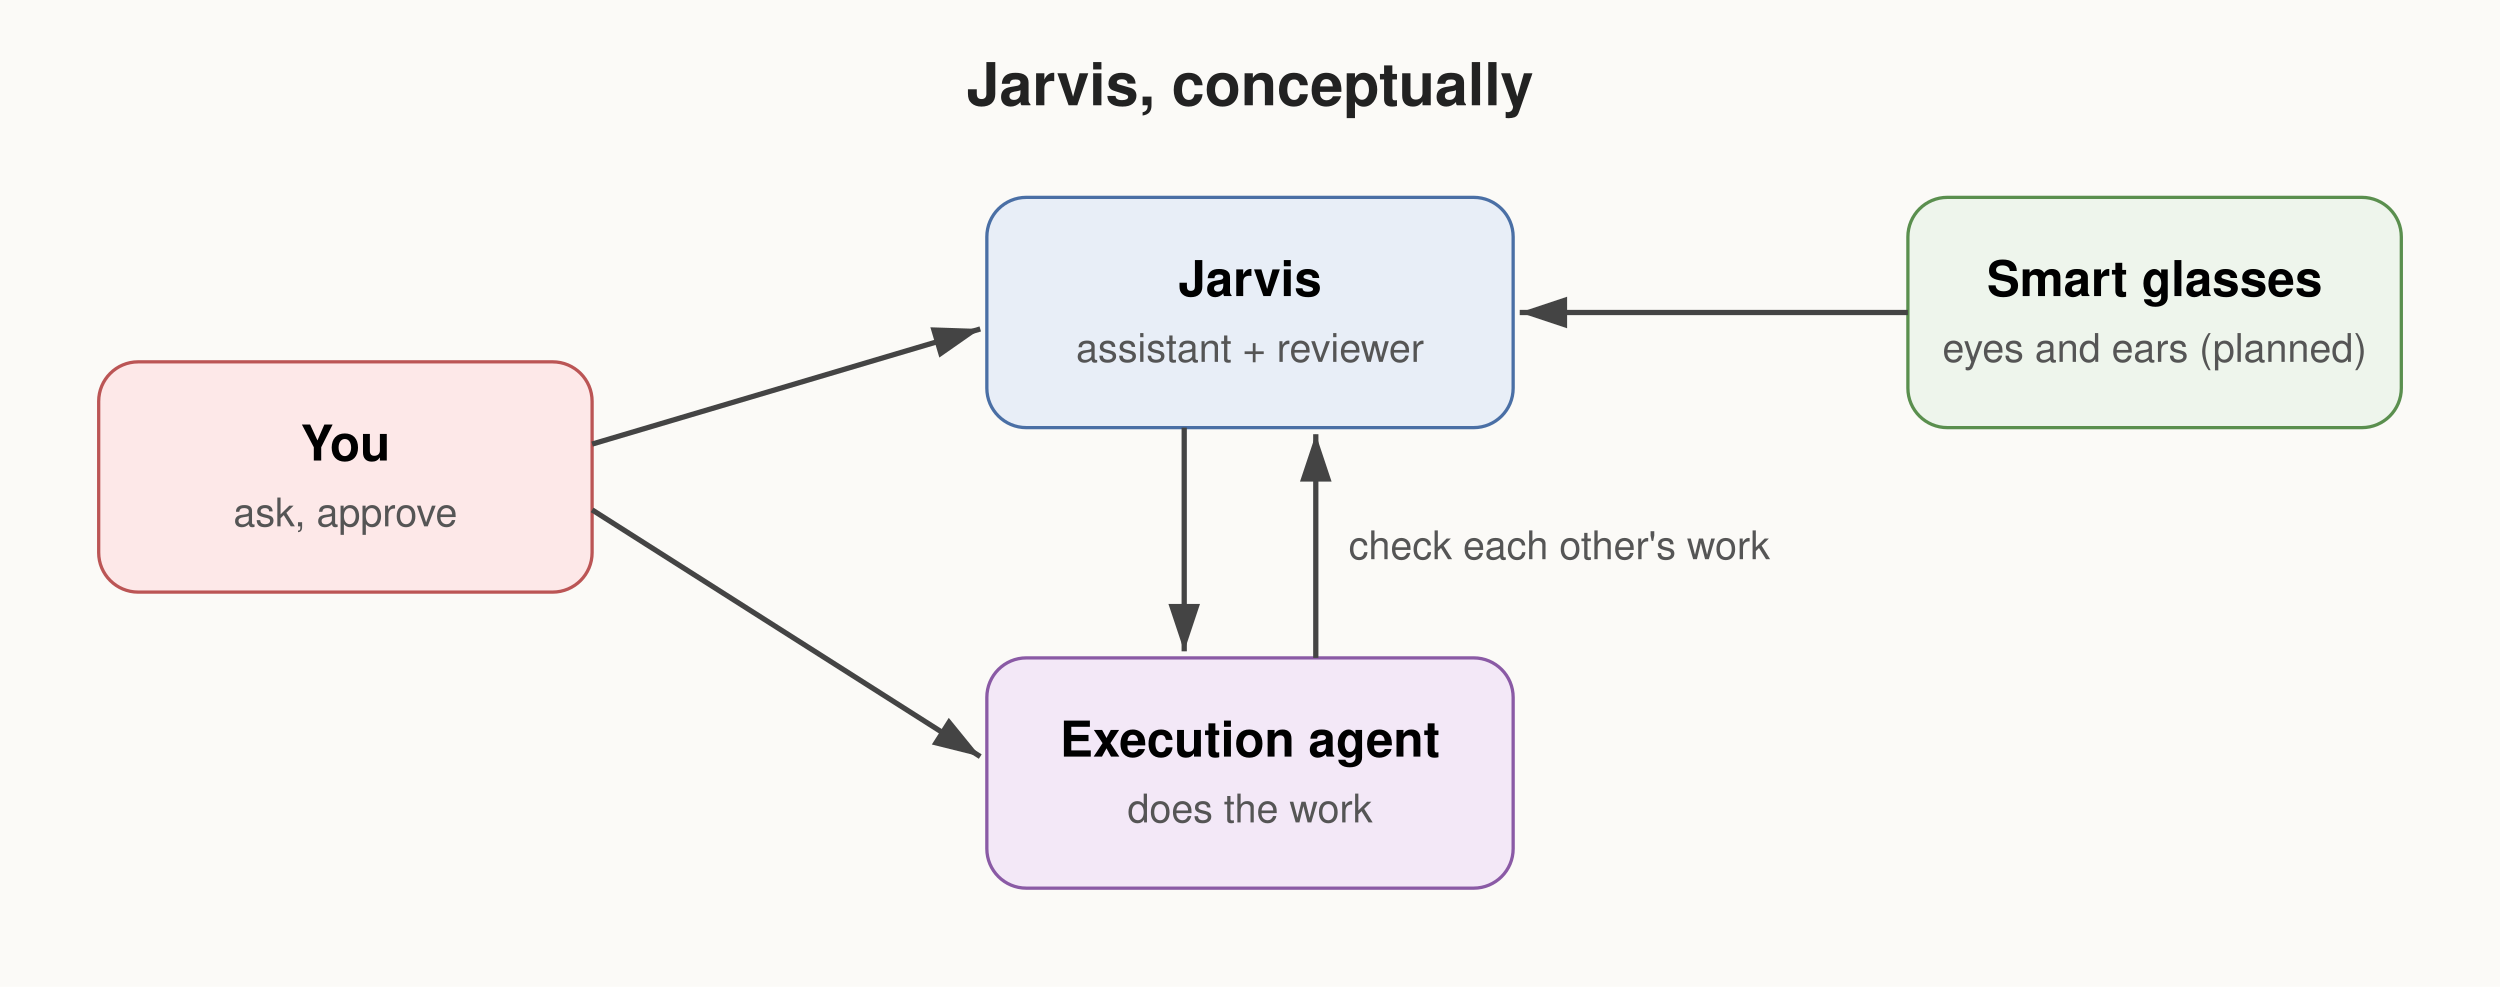
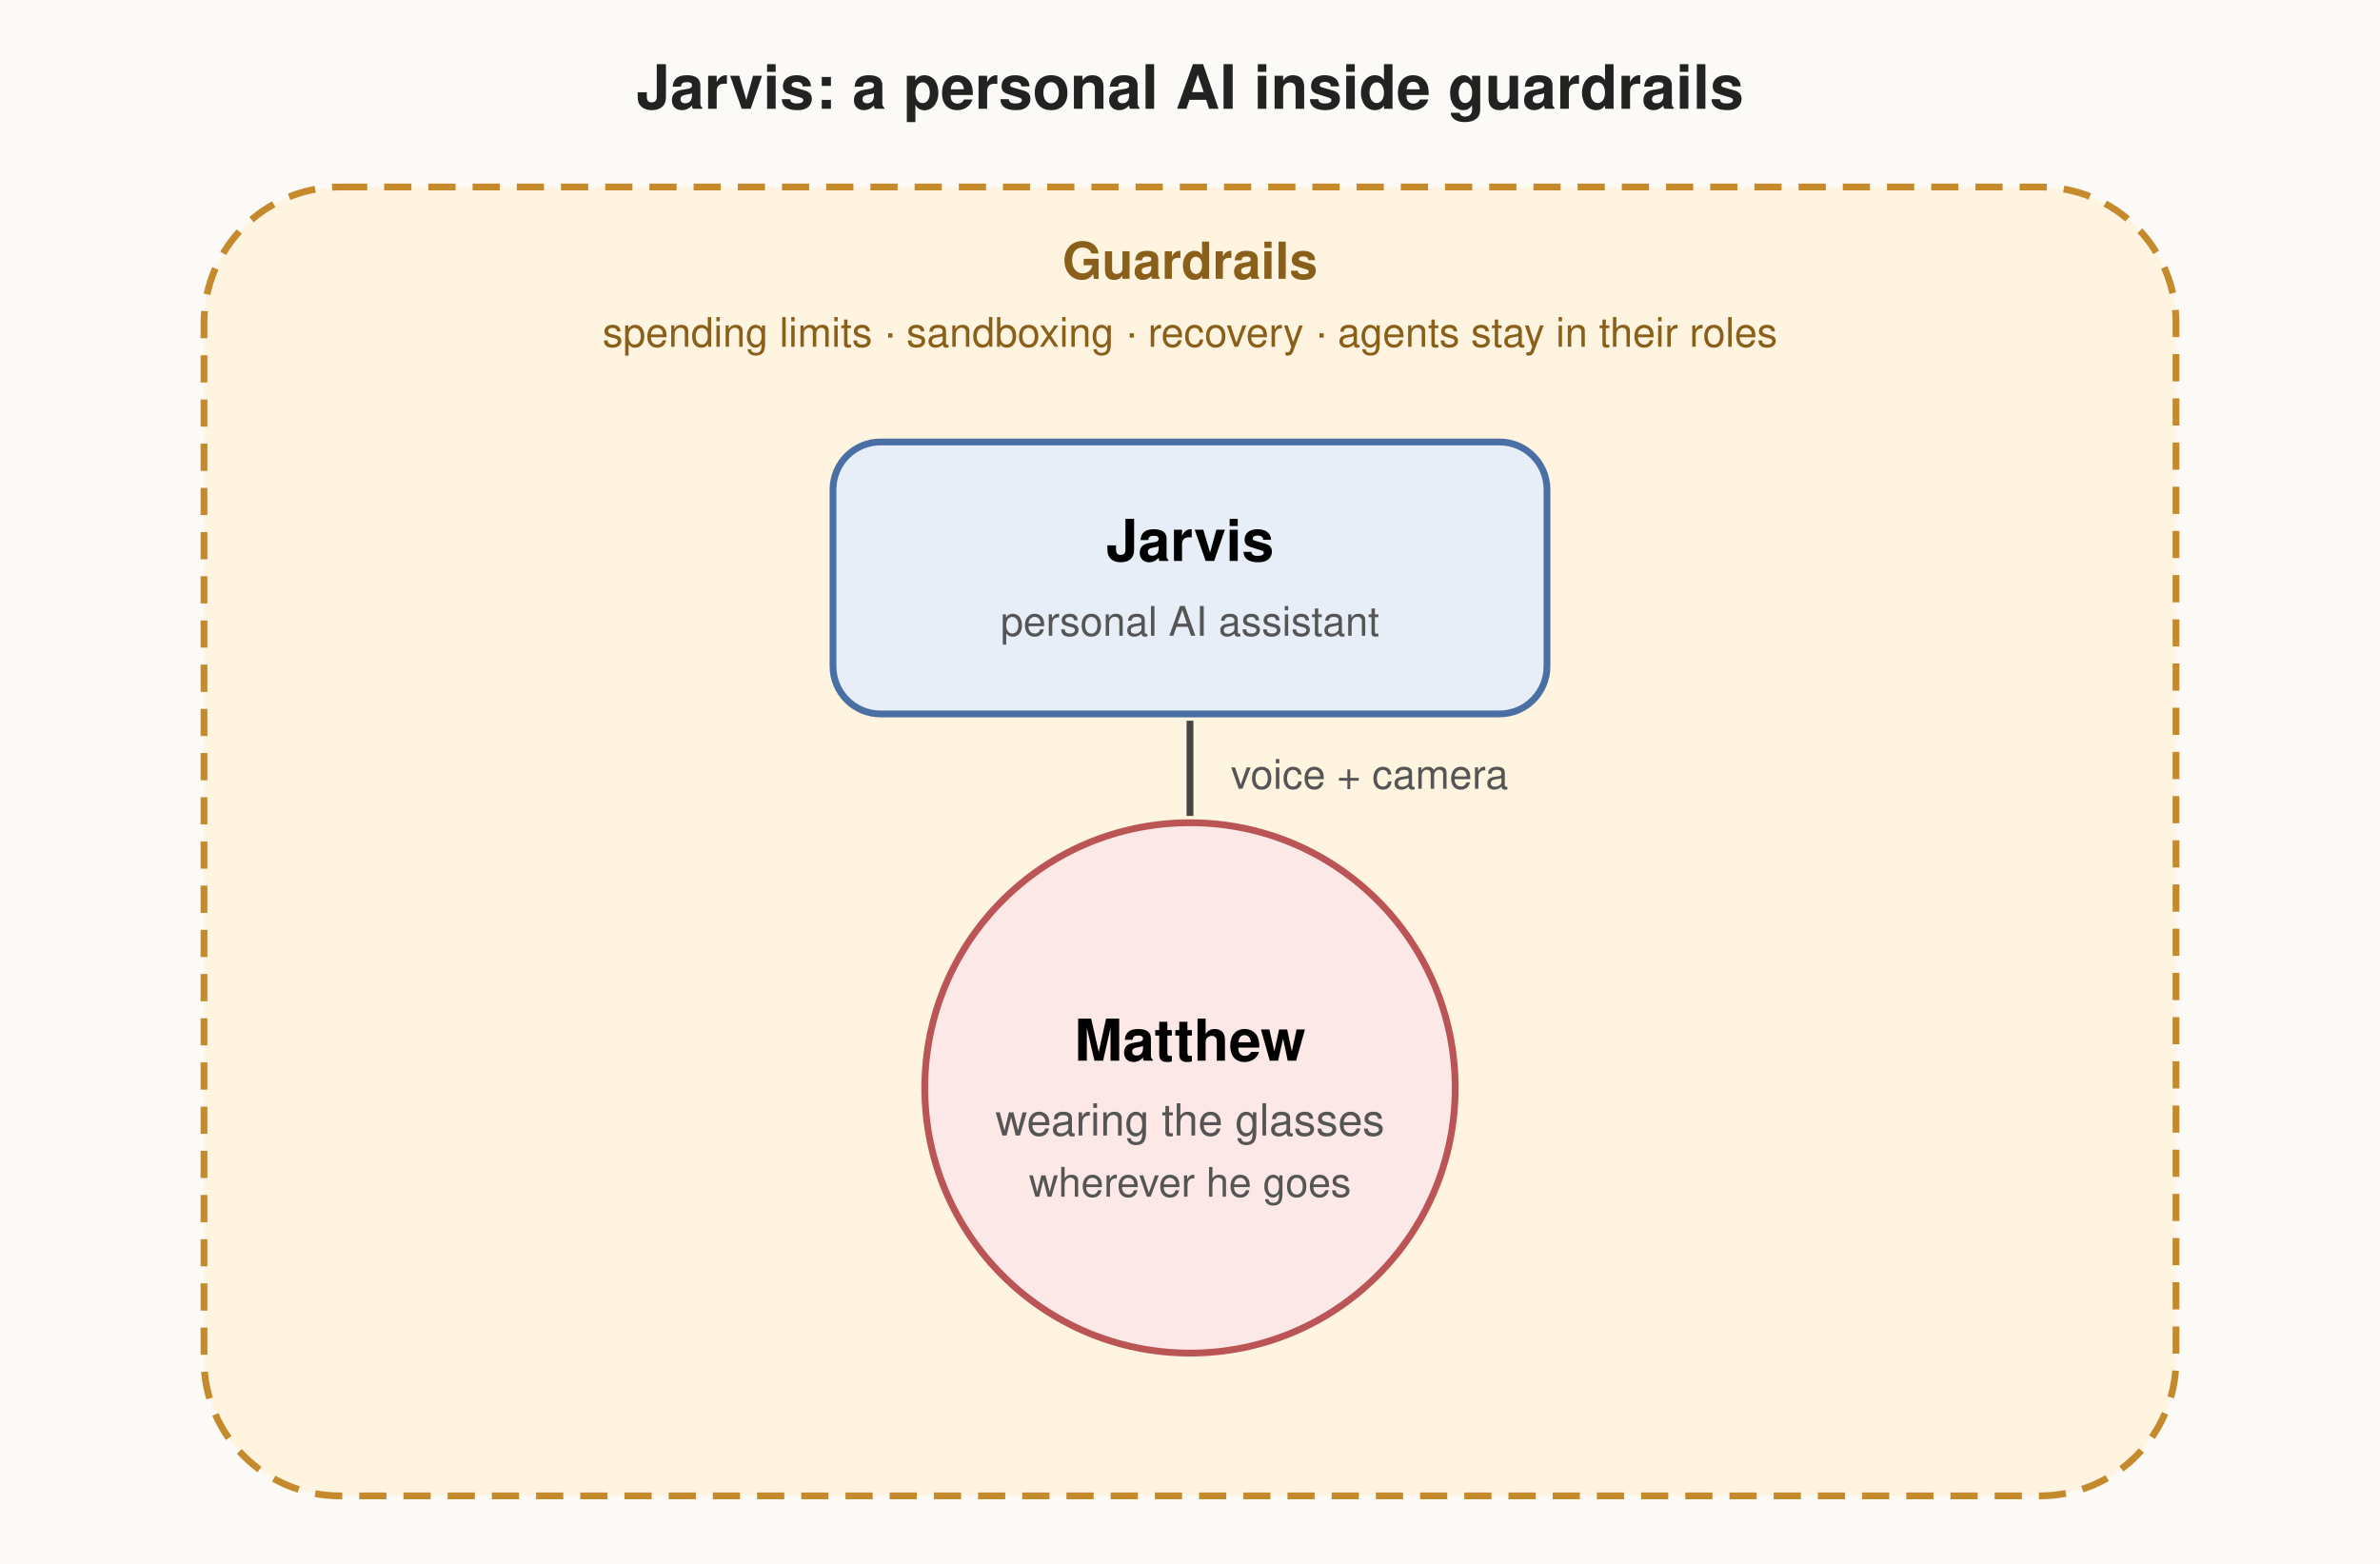
- <svg xmlns="http://www.w3.org/2000/svg" width="760" height="300" viewBox="0 0 760 300" font-family="Helvetica,Arial,sans-serif" font-size="15">
-   <defs>
-     <marker id="a" markerWidth="10" markerHeight="10" refX="9" refY="3" orient="auto">
-       <path d="M0,0 L9,3 L0,6 z" fill="#444" />
-     </marker>
-   </defs>
-   <rect width="760" height="300" fill="#fbfaf7" />
-   <text x="380" y="32" text-anchor="middle" font-size="18" font-weight="bold" fill="#222">Jarvis, conceptually</text>
-   <rect x="30" y="110" width="150" height="70" rx="12" fill="#fde8e8" stroke="#b55" />
-   <text x="105" y="140" text-anchor="middle" font-weight="bold">You</text>
-   <text x="105" y="160" text-anchor="middle" font-size="12" fill="#555">ask, approve</text>
-   <rect x="300" y="60" width="160" height="70" rx="12" fill="#e8eef7" stroke="#4a6fa5" />
-   <text x="380" y="90" text-anchor="middle" font-weight="bold">Jarvis</text>
-   <text x="380" y="110" text-anchor="middle" font-size="12" fill="#555">assistant + reviewer</text>
-   <rect x="300" y="200" width="160" height="70" rx="12" fill="#f3e8f7" stroke="#8a5aa5" />
-   <text x="380" y="230" text-anchor="middle" font-weight="bold">Execution agent</text>
-   <text x="380" y="250" text-anchor="middle" font-size="12" fill="#555">does the work</text>
-   <rect x="580" y="60" width="150" height="70" rx="12" fill="#eef5ec" stroke="#5a8f4e" />
-   <text x="655" y="90" text-anchor="middle" font-weight="bold">Smart glasses</text>
-   <text x="655" y="110" text-anchor="middle" font-size="12" fill="#555">eyes and ears (planned)</text>
-   <g stroke="#444" stroke-width="1.6" fill="none" marker-end="url(#a)">
-     <line x1="180" y1="135" x2="298" y2="100" />
-     <line x1="180" y1="155" x2="298" y2="230" />
-     <line x1="580" y1="95" x2="462" y2="95" />
-     <line x1="360" y1="130" x2="360" y2="198" />
-     <line x1="400" y1="200" x2="400" y2="132" />
-   </g>
-   <text x="410" y="170" font-size="12" fill="#555">check each other's work</text>
+ <svg xmlns="http://www.w3.org/2000/svg" width="700" height="460" viewBox="0 0 700 460" font-family="Helvetica,Arial,sans-serif" font-size="15">
+   <rect width="700" height="460" fill="#fbfaf7" />
+   <text x="350" y="32" text-anchor="middle" font-size="18" font-weight="bold" fill="#222">Jarvis: a personal AI inside guardrails</text>
+   <rect x="60" y="55" width="580" height="385" rx="40" fill="#fff4e0" stroke="#c48a2c" stroke-width="2" stroke-dasharray="8 5" />
+   <text x="350" y="82" text-anchor="middle" font-weight="bold" fill="#8a5f1a">Guardrails</text>
+   <text x="350" y="102" text-anchor="middle" font-size="12" fill="#8a5f1a">spending limits · sandboxing · recovery · agents stay in their roles</text>
+   <rect x="245" y="130" width="210" height="80" rx="14" fill="#e8eef7" stroke="#4a6fa5" stroke-width="2" />
+   <text x="350" y="165" text-anchor="middle" font-weight="bold" font-size="17">Jarvis</text>
+   <text x="350" y="187" text-anchor="middle" font-size="12" fill="#555">personal AI assistant</text>
+   <circle cx="350" cy="320" r="78" fill="#fde8e8" stroke="#b55" stroke-width="2" />
+   <text x="350" y="312" text-anchor="middle" font-weight="bold" font-size="17">Matthew</text>
+   <text x="350" y="334" text-anchor="middle" font-size="13" fill="#555">wearing the glasses</text>
+   <text x="350" y="352" text-anchor="middle" font-size="12" fill="#555">wherever he goes</text>
+   <line x1="350" y1="212" x2="350" y2="240" stroke="#444" stroke-width="2" />
+   <text x="362" y="232" font-size="12" fill="#555">voice + camera</text>
</svg>
